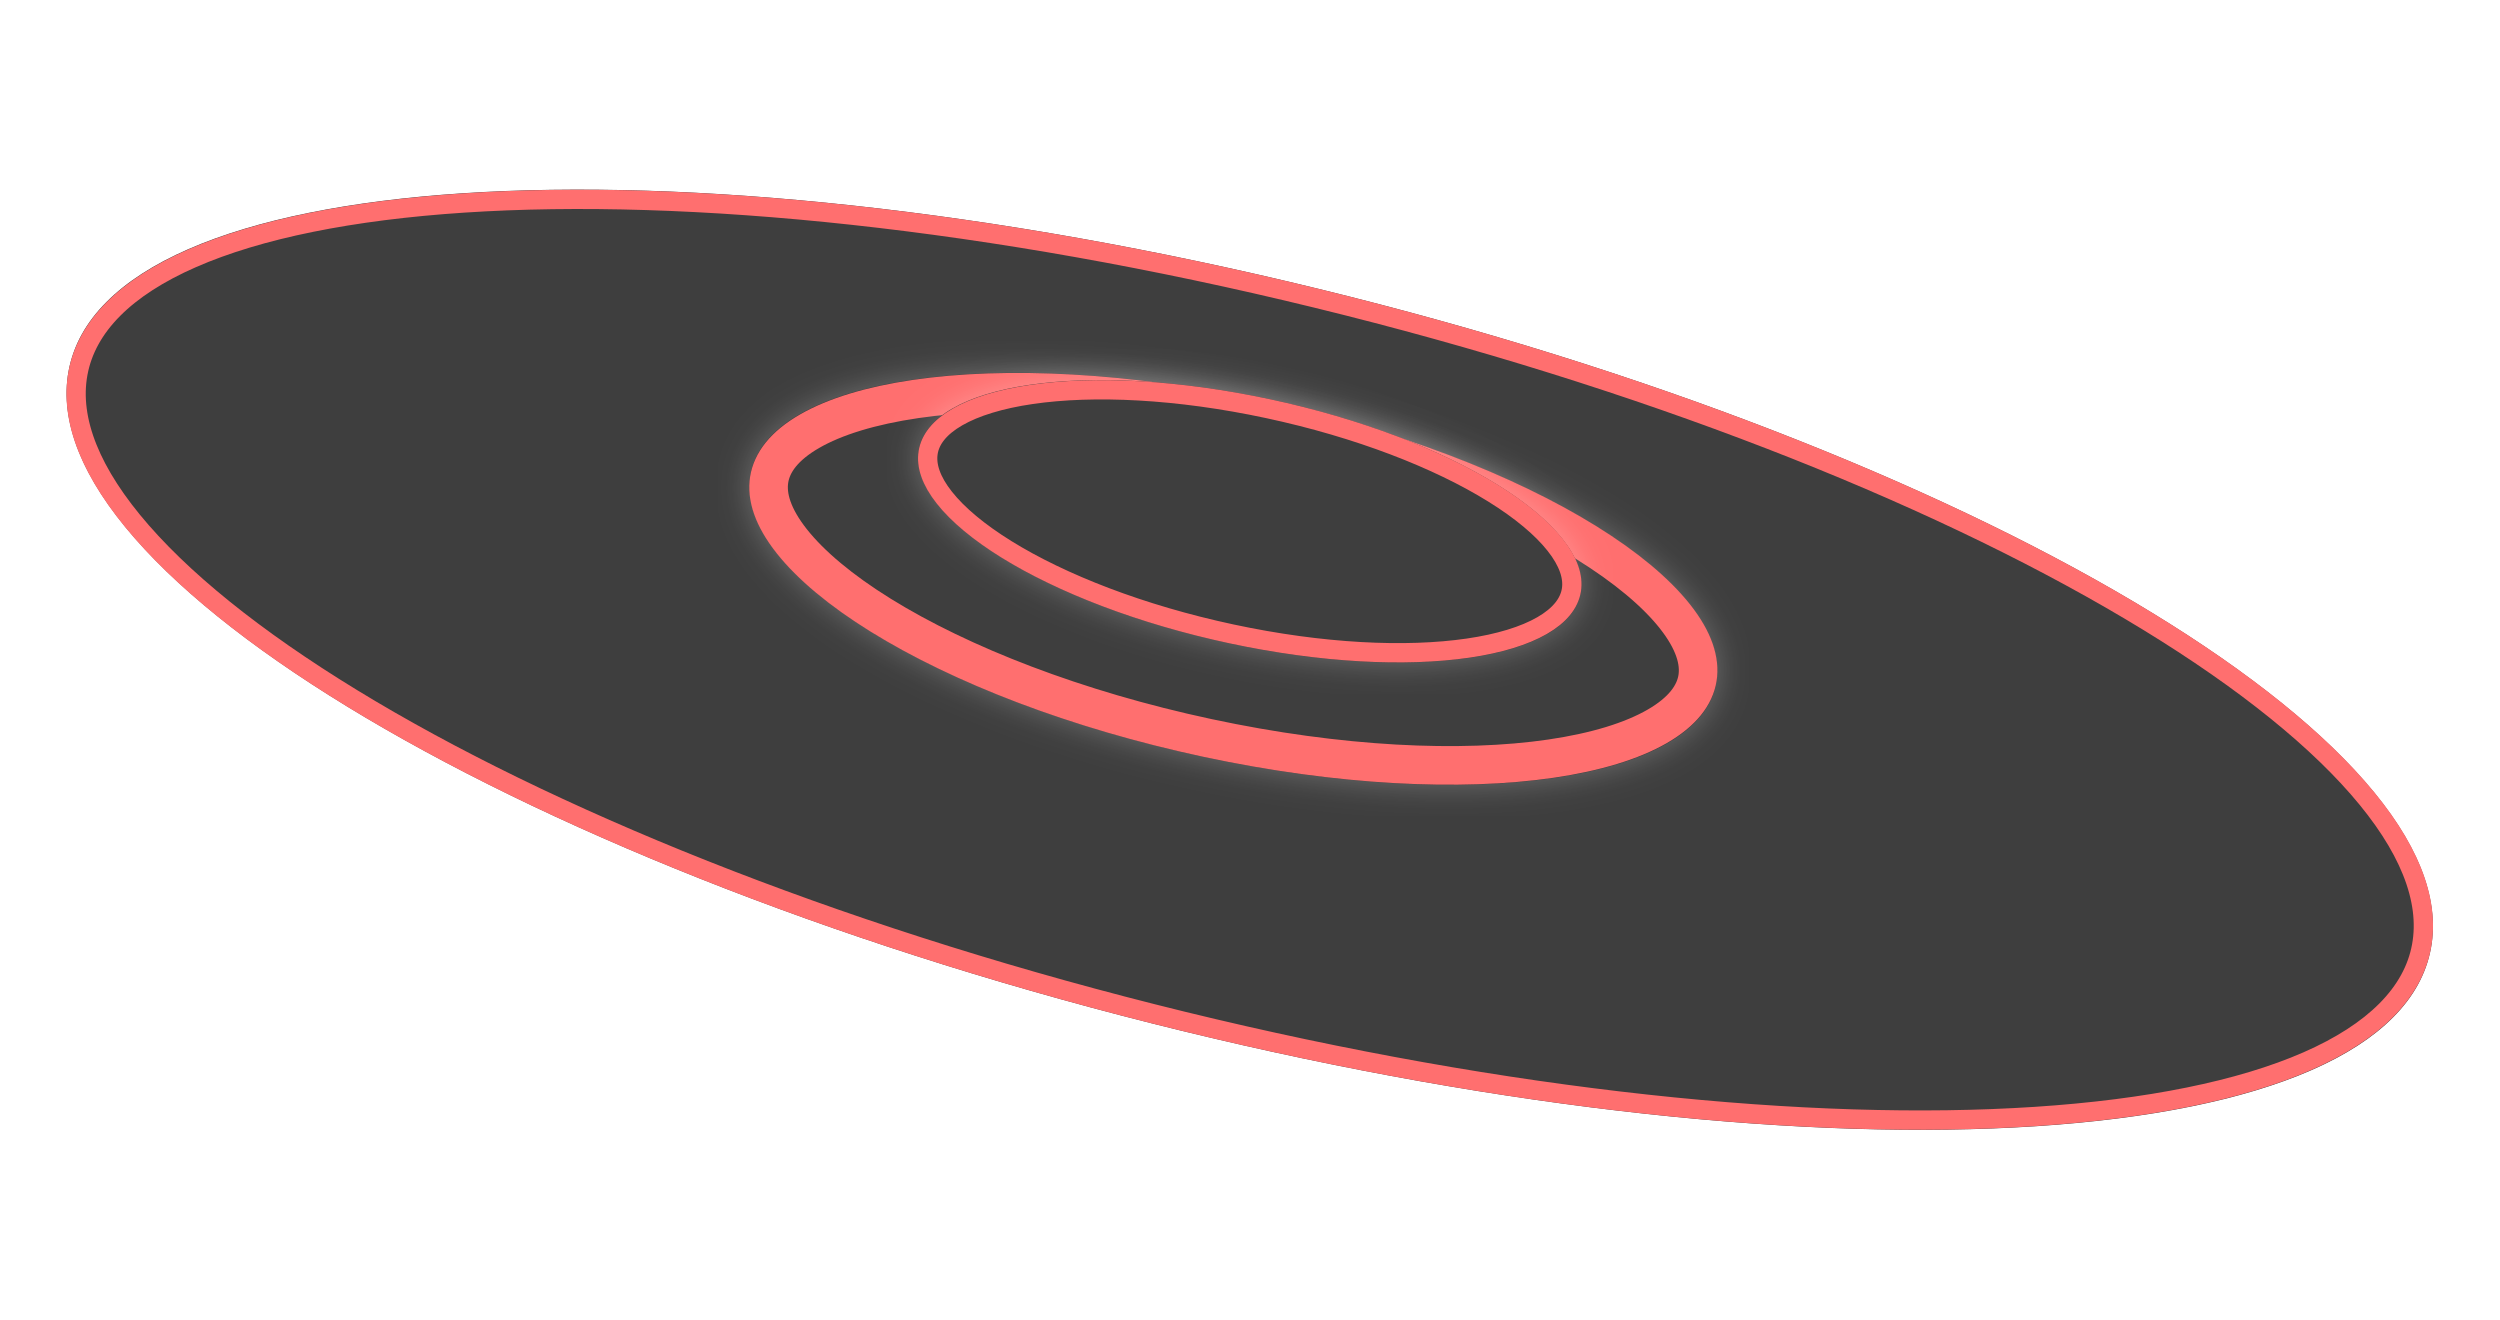
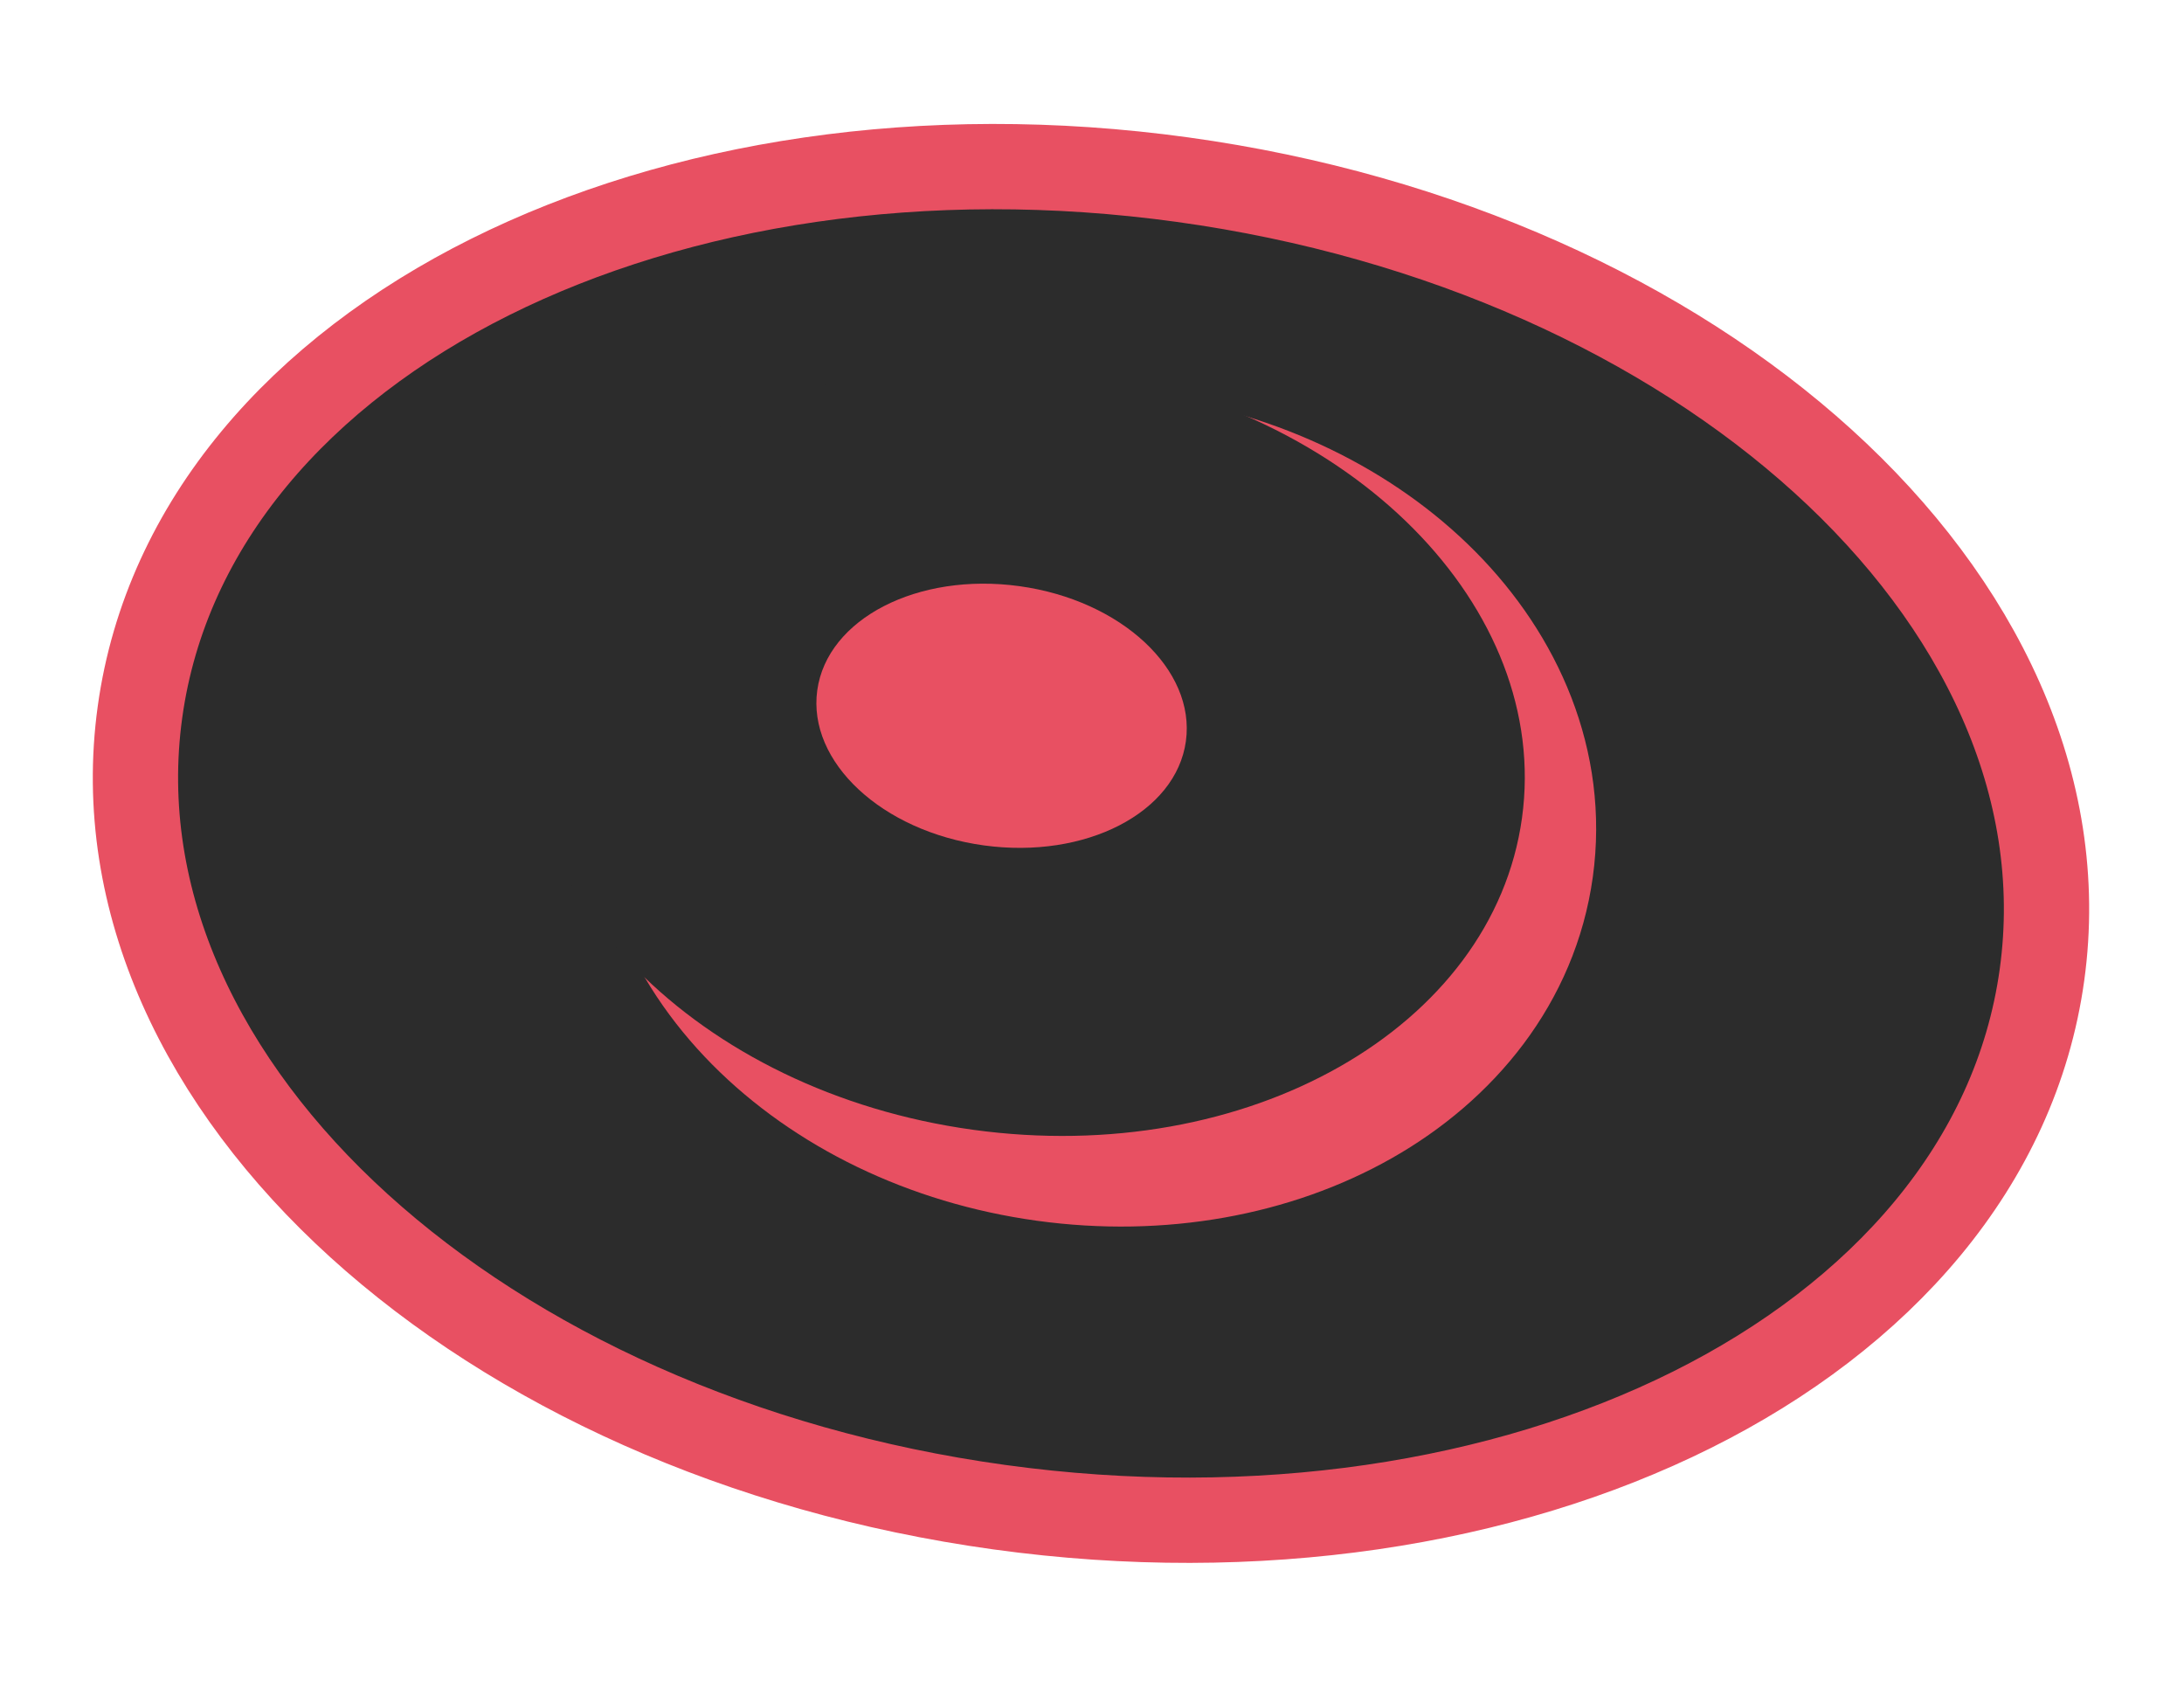
- <svg xmlns="http://www.w3.org/2000/svg" width="648" height="342" viewBox="0 0 648 342" fill="none">
+ <svg xmlns="http://www.w3.org/2000/svg" width="589" height="455" viewBox="0 0 589 455" fill="none">
  <g id="crash">
-     <g id="Ellipse 63" filter="url(#filter0_d)">
-       <ellipse rx="315.174" ry="97.775" transform="matrix(-0.971387 -0.237503 0.181821 -0.983332 323.933 171)" fill="#3E3E3E" />
-       <path d="M20.206 96.739C22.447 84.618 32.495 74.526 49.826 66.937C67.101 59.373 91.133 54.526 120.304 52.609C178.617 48.776 256.888 56.685 341.256 77.313C425.625 97.941 499.924 127.335 551.835 158.118C577.805 173.517 598.043 189.188 611.147 204.18C624.295 219.221 629.902 233.141 627.661 245.261C625.42 257.382 615.372 267.474 598.041 275.063C580.766 282.627 556.734 287.474 527.562 289.391C469.25 293.224 390.979 285.315 306.611 264.687C222.242 244.059 147.943 214.665 96.031 183.882C70.062 168.483 49.824 152.812 36.72 137.82C23.572 122.779 17.965 108.859 20.206 96.739Z" stroke="#FF6F6F" stroke-width="5" />
-     </g>
-     <g id="Ellipse 64" filter="url(#filter1_d)">
-       <ellipse rx="128.036" ry="46.793" transform="matrix(-0.977862 -0.20925 0.15975 -0.987157 319.683 150.028)" fill="#3E3E3E" />
-       <path d="M199.372 124.283C200.085 119.875 203.272 115.56 209.823 111.781C216.358 108.011 225.693 105.123 237.367 103.416C260.672 100.008 292.206 101.463 326.36 108.772C360.514 116.08 390.392 127.767 411.071 140.587C421.429 147.008 429.236 153.565 434.154 159.785C439.085 166.021 440.709 171.365 439.995 175.774C439.282 180.182 436.095 184.497 429.544 188.276C423.009 192.046 413.674 194.934 402 196.641C378.695 200.049 347.161 198.593 313.007 191.285C278.853 183.976 248.974 172.29 228.296 159.47C217.938 153.049 210.131 146.492 205.213 140.272C200.282 134.036 198.658 128.691 199.372 124.283Z" stroke="#FF6F6F" stroke-width="10" />
-     </g>
-     <g id="Ellipse 71" filter="url(#filter2_d)">
-       <ellipse rx="87.753" ry="32.071" transform="matrix(-0.977862 -0.20925 0.15975 -0.987157 323.941 135.116)" fill="#3E3E3E" />
-       <path d="M240.575 117.277C241.123 113.89 243.548 110.745 248.164 108.083C252.772 105.424 259.288 103.421 267.351 102.243C283.454 99.888 305.179 100.898 328.665 105.924C352.152 110.95 372.738 118.993 387.027 127.852C394.181 132.287 399.634 136.851 403.102 141.237C406.576 145.631 407.855 149.569 407.307 152.955C406.759 156.342 404.334 159.487 399.718 162.149C395.11 164.807 388.594 166.81 380.532 167.989C364.428 170.344 342.703 169.333 319.217 164.307C295.731 159.282 275.144 151.238 260.855 142.38C253.701 137.945 248.248 133.38 244.78 128.994C241.306 124.601 240.027 120.663 240.575 117.277Z" stroke="#FF6F6F" stroke-width="5" />
-     </g>
+     <path id="Ellipse 169" d="M269.513 406.419C339.186 416.039 405.429 405.525 456.297 380.159C507.105 354.823 543.643 313.984 550.703 262.845C557.764 211.705 533.66 162.494 491.618 124.338C449.527 86.137 388.611 58.067 318.938 48.447C249.265 38.827 183.022 49.341 132.154 74.707C81.346 100.043 44.809 140.882 37.748 192.021C30.687 243.16 54.791 292.372 96.833 330.528C138.924 368.729 199.84 396.799 269.513 406.419Z" fill="#2C2C2C" stroke="#E85062" stroke-width="23" />
+     <path id="Ellipse 171" d="M282.074 311.347C312.958 315.611 342.895 310.014 366.419 296.687C389.961 283.349 407.923 261.623 411.735 234.015C415.547 206.408 404.143 180.627 385.097 161.409C366.065 142.206 338.763 128.706 307.88 124.442C276.997 120.178 247.059 125.775 223.535 139.103C199.994 152.44 182.031 174.166 178.22 201.774C174.408 229.382 185.811 255.162 204.858 274.38C223.89 293.583 251.191 307.083 282.074 311.347Z" fill="#2C2C2C" stroke="#E85062" stroke-width="36" />
+     <ellipse id="Ellipse 172" cx="276.504" cy="202.072" rx="135.232" ry="103.543" transform="rotate(7.86111 276.504 202.072)" fill="#2C2C2C" />
+     <ellipse id="Ellipse 173" cx="270.113" cy="193.012" rx="50.18" ry="35.28" transform="rotate(7.86111 270.113 193.012)" fill="#E85062" />
  </g>
-   <defs>
-     <filter id="filter0_d" x="9.252" y="41.145" width="629.362" height="259.709" filterUnits="userSpaceOnUse" color-interpolation-filters="sRGB">
-       <feFlood flood-opacity="0" result="BackgroundImageFix" />
-       <feColorMatrix in="SourceAlpha" type="matrix" values="0 0 0 0 0 0 0 0 0 0 0 0 0 0 0 0 0 0 127 0" />
-       <feOffset />
-       <feGaussianBlur stdDeviation="4" />
-       <feColorMatrix type="matrix" values="0 0 0 0 1 0 0 0 0 1 0 0 0 0 1 0 0 0 0.25 0" />
-       <feBlend mode="normal" in2="BackgroundImageFix" result="effect1_dropShadow" />
-       <feBlend mode="normal" in="SourceGraphic" in2="effect1_dropShadow" result="shape" />
-     </filter>
-     <filter id="filter1_d" x="186.255" y="88.62" width="266.856" height="122.817" filterUnits="userSpaceOnUse" color-interpolation-filters="sRGB">
-       <feFlood flood-opacity="0" result="BackgroundImageFix" />
-       <feColorMatrix in="SourceAlpha" type="matrix" values="0 0 0 0 0 0 0 0 0 0 0 0 0 0 0 0 0 0 127 0" />
-       <feOffset />
-       <feGaussianBlur stdDeviation="4" />
-       <feColorMatrix type="matrix" values="0 0 0 0 1 0 0 0 0 1 0 0 0 0 1 0 0 0 0.25 0" />
-       <feBlend mode="normal" in2="BackgroundImageFix" result="effect1_dropShadow" />
-       <feBlend mode="normal" in="SourceGraphic" in2="effect1_dropShadow" result="shape" />
-     </filter>
-     <filter id="filter2_d" x="229.975" y="90.511" width="187.932" height="89.21" filterUnits="userSpaceOnUse" color-interpolation-filters="sRGB">
-       <feFlood flood-opacity="0" result="BackgroundImageFix" />
-       <feColorMatrix in="SourceAlpha" type="matrix" values="0 0 0 0 0 0 0 0 0 0 0 0 0 0 0 0 0 0 127 0" />
-       <feOffset />
-       <feGaussianBlur stdDeviation="4" />
-       <feColorMatrix type="matrix" values="0 0 0 0 1 0 0 0 0 1 0 0 0 0 1 0 0 0 0.25 0" />
-       <feBlend mode="normal" in2="BackgroundImageFix" result="effect1_dropShadow" />
-       <feBlend mode="normal" in="SourceGraphic" in2="effect1_dropShadow" result="shape" />
-     </filter>
-   </defs>
</svg>
